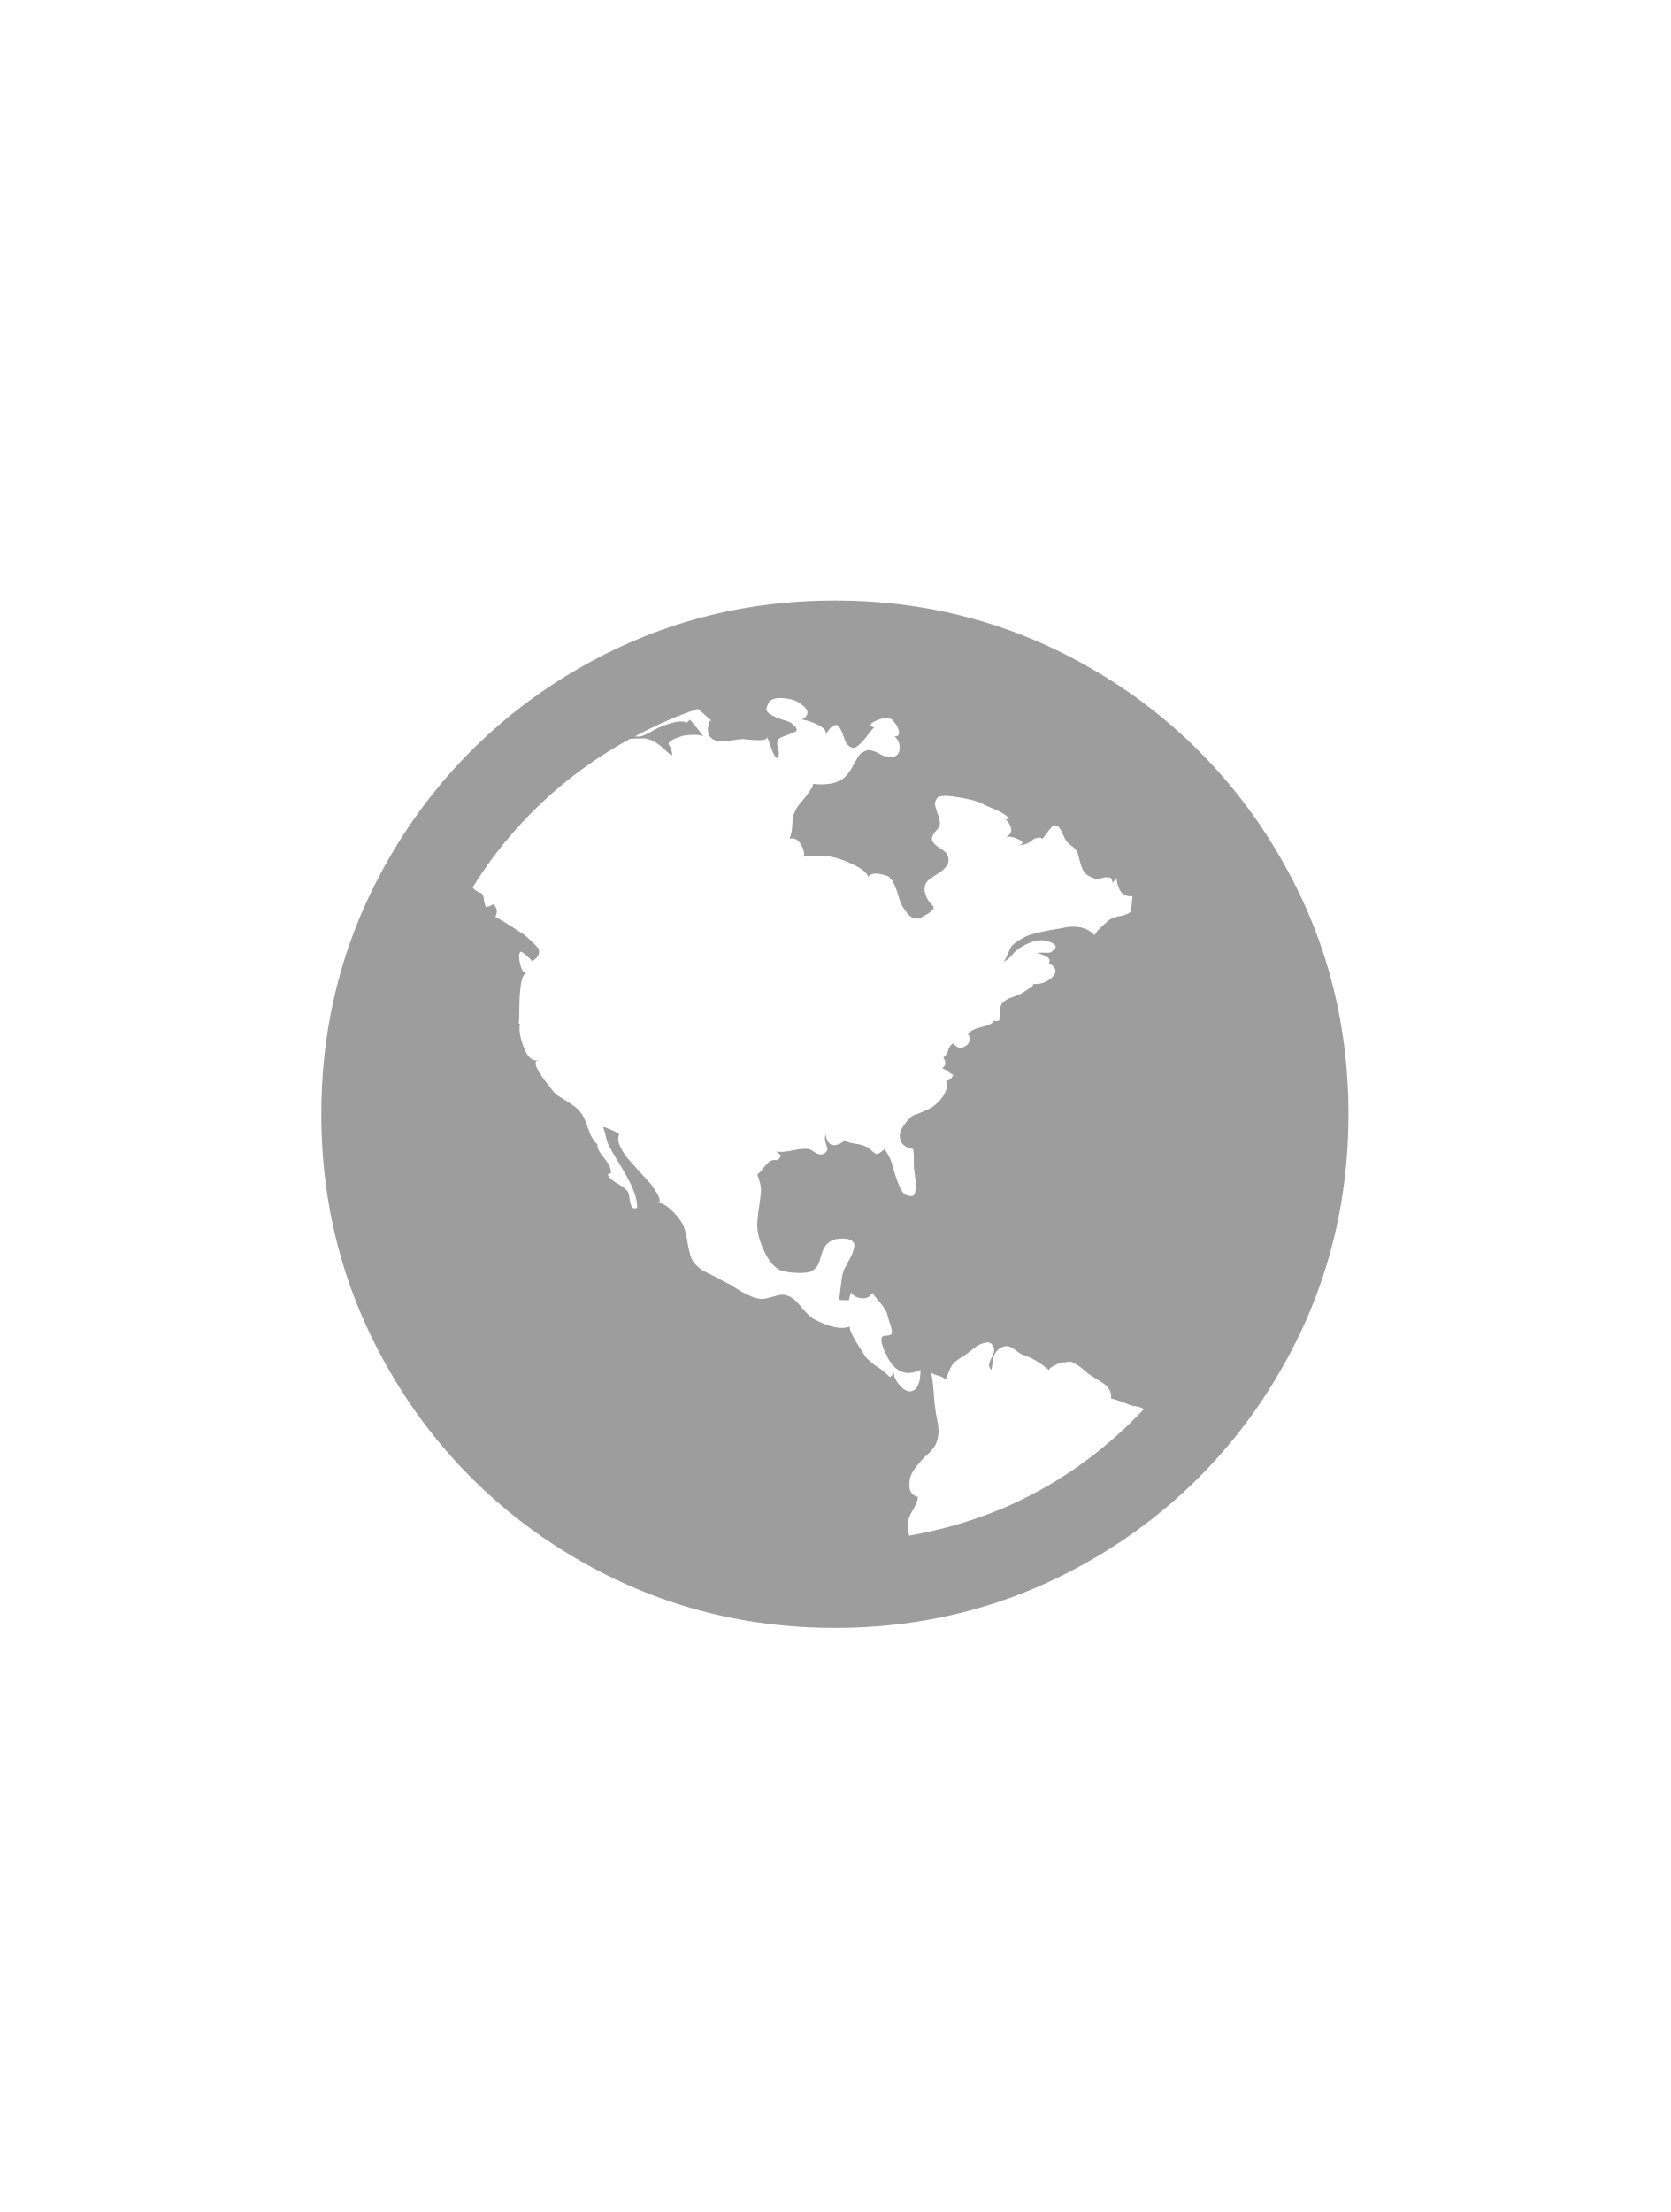
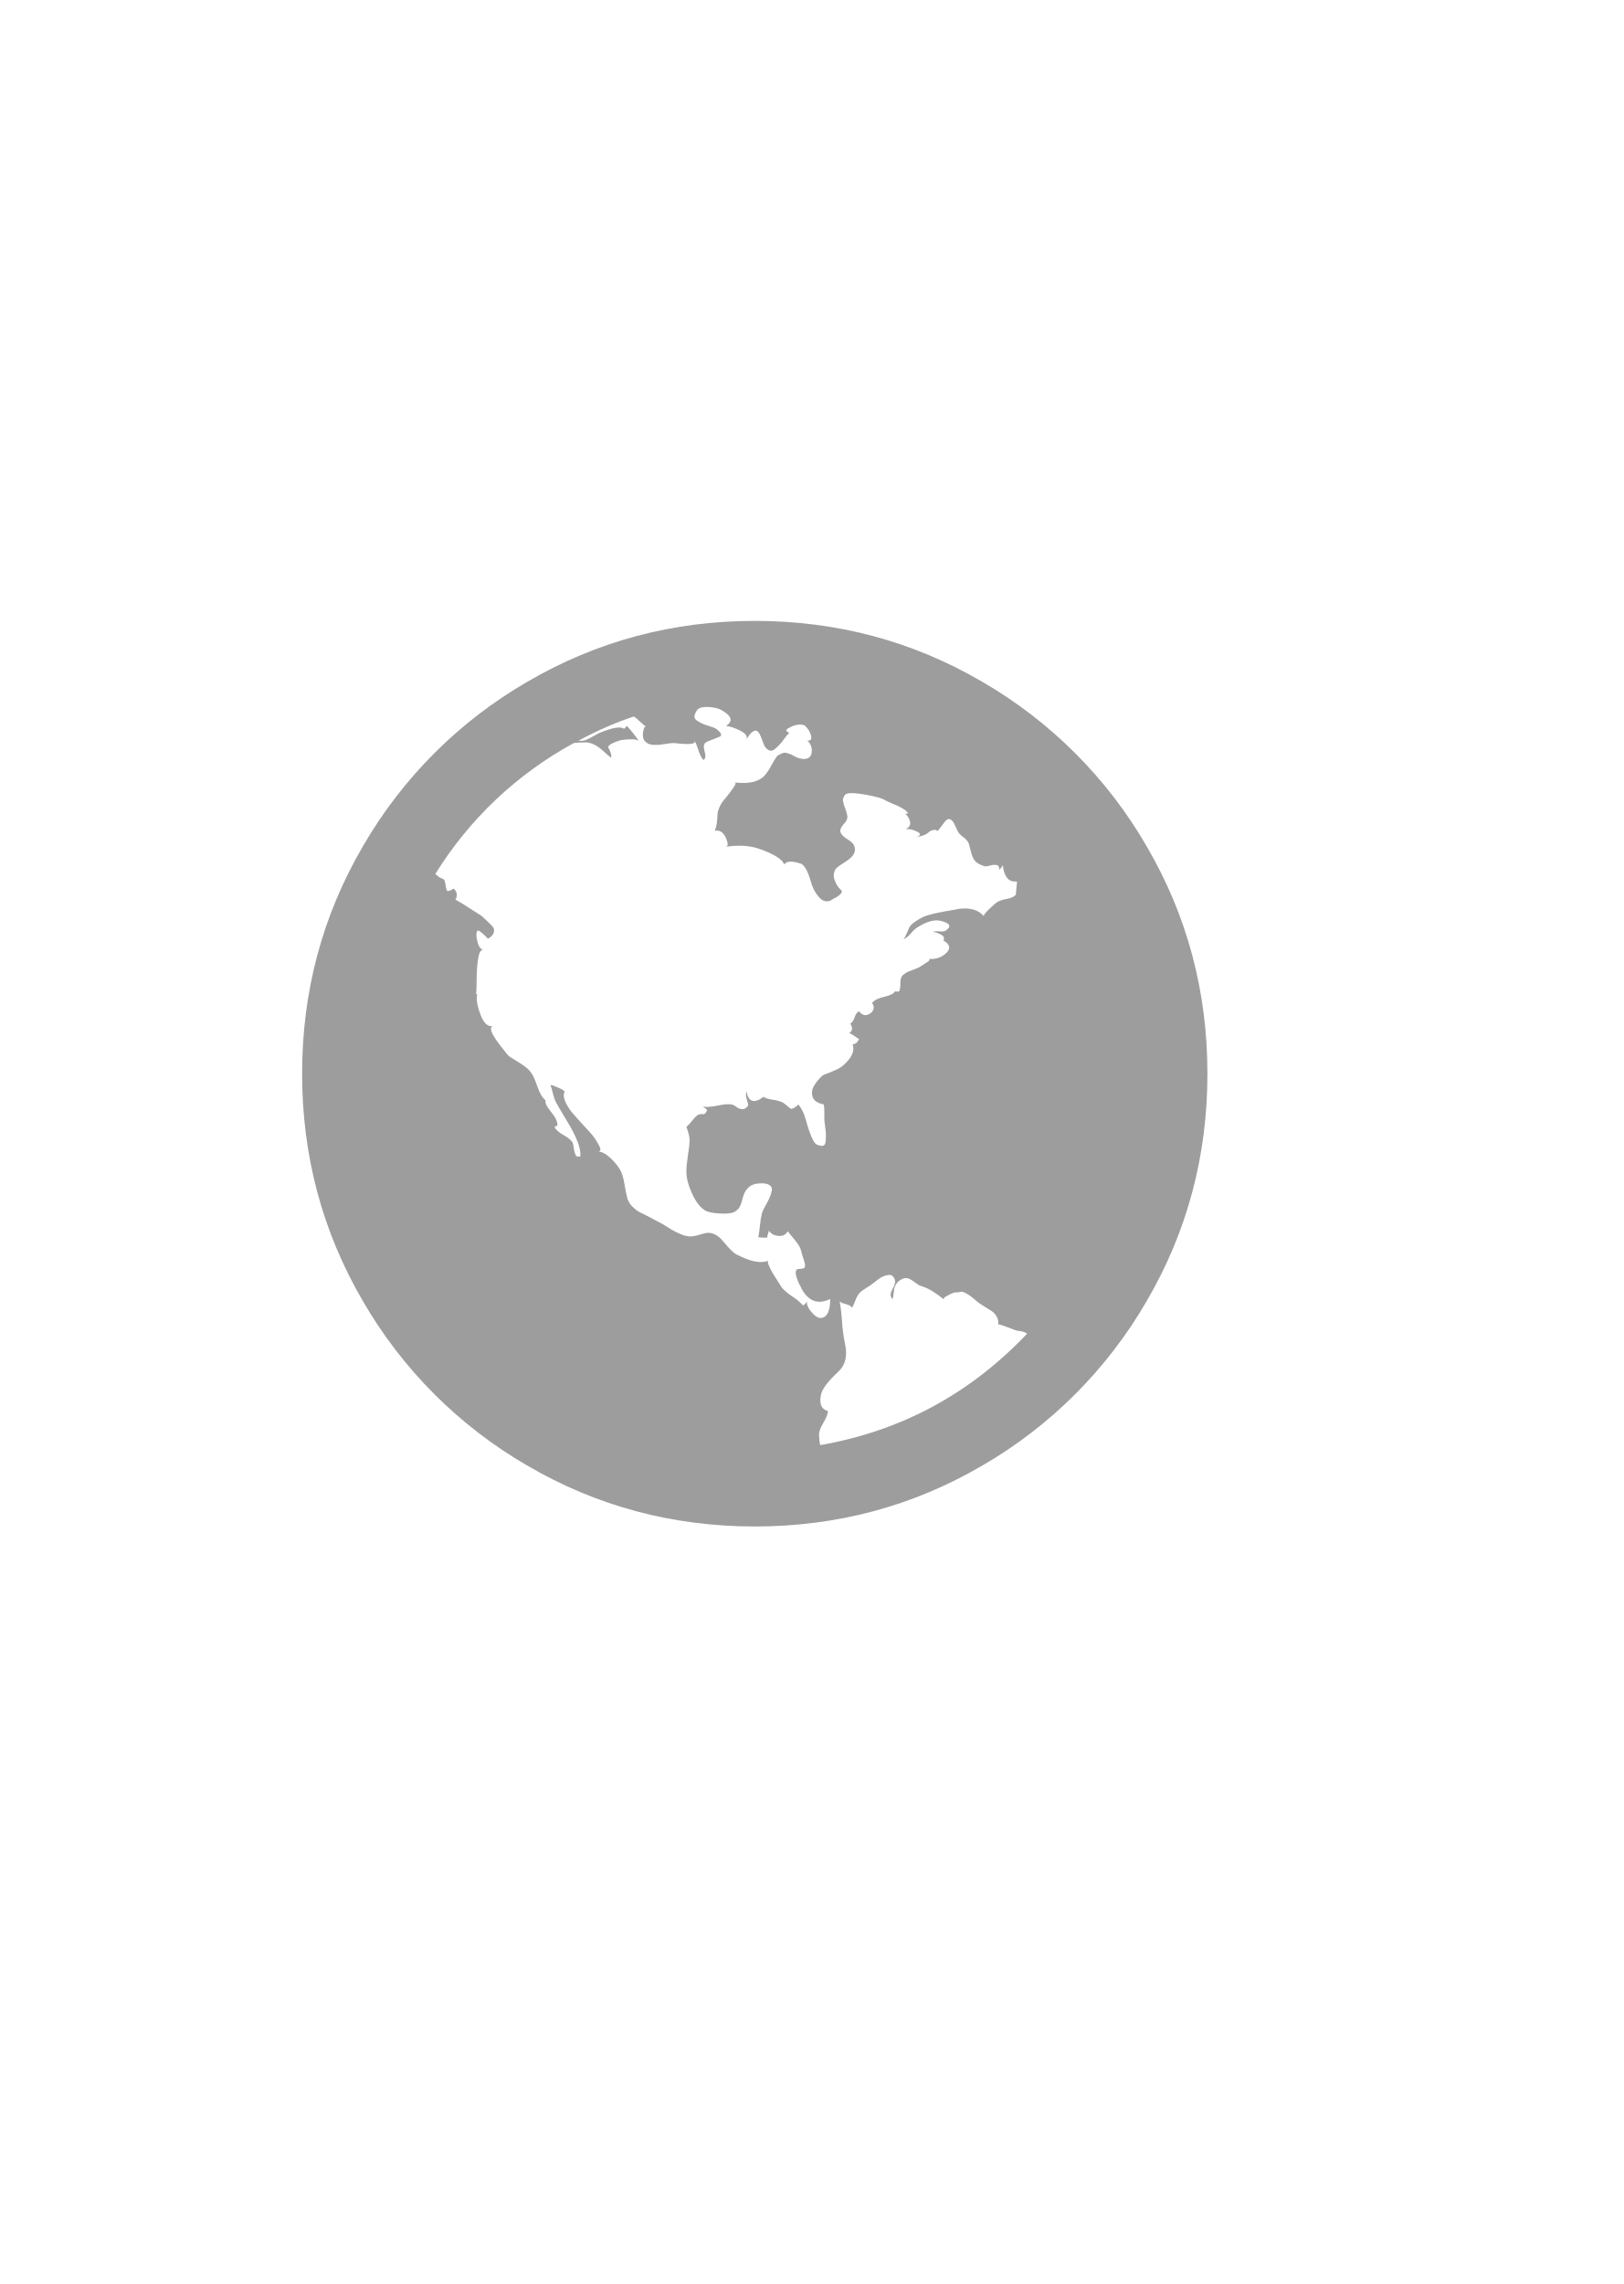
- <svg xmlns="http://www.w3.org/2000/svg" xmlns:xlink="http://www.w3.org/1999/xlink" width="34" height="45" viewBox="0.5 0.5 39 38">
+ <svg xmlns="http://www.w3.org/2000/svg" xmlns:xlink="http://www.w3.org/1999/xlink" width="32" height="45" viewBox="0 0 43 43">
  <defs>
    <circle id="b" cx="12" cy="12" r="12" />
    <filter id="a" width="200%" height="200%" x="-50%" y="-50%" filterUnits="objectBoundingBox">
      <feOffset in="SourceAlpha" result="shadowOffsetOuter1" />
      <feGaussianBlur in="shadowOffsetOuter1" result="shadowBlurOuter1" stdDeviation="4" />
      <feColorMatrix in="shadowBlurOuter1" values="0 0 0 0 0.306 0 0 0 0 0.839 0 0 0 0 0.682 0 0 0 1 0" />
    </filter>
  </defs>
  <g fill="none" fill-rule="evenodd">
    <g fill="" transform="translate(8 7.704)">
      <use filter="url(#a)" xlink:href="#b" />
      <use xlink:href="#b" />
    </g>
    <path fill="#9d9d9d" fill-rule="nonzero" d="M30.367 13.674a11.937 11.937 0 0 0-4.362-4.362c-1.837-1.072-3.842-1.608-6.017-1.608-2.175 0-4.18.536-6.018 1.608a11.934 11.934 0 0 0-4.362 4.362C8.536 15.511 8 17.517 8 19.691c0 2.175.536 4.18 1.608 6.018a11.94 11.94 0 0 0 4.362 4.362c1.837 1.072 3.843 1.608 6.017 1.608 2.175 0 4.181-.536 6.018-1.608a11.934 11.934 0 0 0 4.362-4.362c1.072-1.837 1.607-3.843 1.607-6.018 0-2.174-.535-4.18-1.607-6.017zM21.487 26c-.105-.125-.14-.23-.11-.313-.01.052-.046.099-.109.14a1.489 1.489 0 0 0-.28-.233 1.473 1.473 0 0 1-.282-.235 14.591 14.591 0 0 1-.226-.359 1.572 1.572 0 0 1-.125-.242c-.026-.068-.028-.107-.008-.117-.197.084-.483.026-.858-.172-.073-.041-.182-.15-.328-.327-.145-.177-.296-.255-.452-.235-.052.01-.123.029-.211.055a.816.816 0 0 1-.226.039.712.712 0 0 1-.25-.063 2.013 2.013 0 0 1-.336-.179 2.237 2.237 0 0 0-.288-.164l-.203-.109-.25-.125a.767.767 0 0 1-.195-.148.495.495 0 0 1-.133-.21 3.005 3.005 0 0 1-.078-.375c-.03-.188-.073-.323-.125-.406a1.407 1.407 0 0 0-.265-.312c-.114-.104-.218-.156-.312-.156.083 0 .083-.07 0-.211a1.581 1.581 0 0 0-.219-.304 19.546 19.546 0 0 1-.453-.5 1.248 1.248 0 0 1-.187-.289c-.052-.11-.062-.2-.03-.273.01-.01 0-.026-.032-.047a.809.809 0 0 0-.117-.062 2.683 2.683 0 0 0-.133-.055.307.307 0 0 0-.093-.023c.02.042.044.117.07.226.026.11.055.19.086.242.02.042.109.193.265.453.27.437.395.76.375.968-.063.02-.104.01-.125-.031a.568.568 0 0 1-.047-.172.981.981 0 0 0-.031-.156c-.032-.063-.112-.13-.242-.203-.13-.073-.211-.146-.242-.219.01 0 .023-.005.039-.016a.075.075 0 0 1 .039-.015c.01-.093-.044-.213-.164-.36-.12-.145-.169-.249-.148-.311-.084-.063-.156-.185-.219-.367-.062-.182-.114-.3-.156-.351a.668.668 0 0 0-.156-.164 3.08 3.08 0 0 0-.234-.156 6.805 6.805 0 0 1-.187-.117.601.601 0 0 1-.125-.14c-.344-.417-.448-.64-.312-.672-.136.032-.248-.07-.336-.304-.088-.234-.117-.414-.086-.539l-.031-.015c.01-.042.016-.164.016-.367 0-.203.013-.388.039-.554.026-.167.075-.25.148-.25-.073.01-.127-.055-.164-.195-.036-.14-.039-.237-.008-.289.01-.031.058-.01.14.063.084.072.13.12.141.14.136-.073.188-.167.156-.281-.02-.042-.13-.15-.327-.328-.448-.291-.677-.432-.687-.421.062-.115.046-.214-.047-.297-.104.062-.164.078-.18.047a.604.604 0 0 1-.039-.172c-.01-.083-.036-.13-.078-.14-.052-.01-.114-.052-.187-.125a9.85 9.85 0 0 1 3.668-3.465c.062-.01.177-.016.343-.016.083.01.161.037.234.078.073.042.149.1.227.172.078.073.138.125.18.156.02-.063-.006-.156-.079-.281.02-.063.135-.125.343-.187.24-.032.396-.027.469.015a4.106 4.106 0 0 0-.312-.39l-.078.078c-.084-.073-.302-.036-.656.11-.02.01-.073.038-.156.085-.083.047-.151.08-.203.101a.385.385 0 0 1-.187.016c.5-.27.988-.484 1.467-.64.031.02.083.065.156.133.073.067.13.117.172.148-.032-.02-.052-.01-.063.031-.041.125-.041.229 0 .312a.29.29 0 0 0 .21.125c.09.01.196.005.32-.016.126-.02.21-.03.25-.03l.157.015c.333.031.463 0 .39-.094.031.042.068.128.11.258.04.13.088.221.14.273.052-.042.062-.115.03-.219-.03-.104-.03-.177 0-.218.011-.02.042-.042.094-.063l.18-.07a2.06 2.06 0 0 0 .133-.054c.062-.042.02-.115-.125-.219a1.066 1.066 0 0 0-.133-.047 2.243 2.243 0 0 1-.18-.062.992.992 0 0 1-.163-.086c-.057-.036-.083-.078-.078-.125a.422.422 0 0 1 .086-.18c.062-.051.164-.072.304-.062.14.01.247.036.32.078.281.156.323.297.125.422.104.01.23.052.375.124.145.073.202.151.171.235.084-.156.167-.235.25-.235.052.01.102.081.148.211.047.13.076.2.086.211.083.114.166.14.25.078.083-.063.17-.154.257-.273.089-.12.138-.174.149-.164-.104-.041-.115-.083-.031-.125.155-.094.296-.12.42-.078.032.02.074.068.125.14.094.188.078.276-.046.266a.34.34 0 0 1 .117.312c-.016.125-.097.182-.242.172a.554.554 0 0 1-.227-.078.701.701 0 0 0-.226-.086c-.052-.005-.125.023-.219.086-.041.052-.096.14-.164.265a1.195 1.195 0 0 1-.18.265c-.155.157-.416.214-.78.172.031 0 .029.031-.008.094a3.173 3.173 0 0 1-.257.343.796.796 0 0 0-.188.36c0 .02-.005.09-.015.21a.785.785 0 0 1-.063.273c.125-.031.224.031.297.187.062.146.062.224 0 .235.343-.052.645-.032.905.062.375.135.589.27.64.406.063-.094.213-.1.453-.016.094.052.176.208.25.468.041.156.112.292.21.406.1.115.206.146.32.094l.047-.031c.042-.021.076-.04.102-.055a.66.66 0 0 0 .085-.062c.032-.027.05-.05.055-.07.005-.021-.003-.042-.023-.063a.564.564 0 0 1-.164-.257.328.328 0 0 1 .023-.29c.031-.041.115-.103.25-.187.135-.083.219-.166.25-.25.042-.135-.01-.247-.156-.335-.146-.089-.219-.17-.219-.242 0-.052.034-.115.101-.188.068-.072.097-.14.086-.202a.758.758 0 0 0-.054-.196 1.074 1.074 0 0 1-.063-.218c-.005-.047.019-.102.07-.164.073-.042.245-.04.515.008.27.047.448.096.531.148.032.02.1.052.203.094.104.04.195.085.274.132.077.047.122.09.132.133h-.078a.375.375 0 0 1 .133.218c.015.084-.024.146-.117.188a.491.491 0 0 1 .25.047c.166.062.171.12.015.171.031-.01.075-.02.133-.031a.439.439 0 0 0 .21-.101.257.257 0 0 1 .07-.047.498.498 0 0 1 .07-.016.127.127 0 0 1 .094.024c.01 0 .034-.027.07-.078a3.04 3.04 0 0 1 .117-.156c.042-.052.078-.078.11-.078.03 0 .06.012.085.039a.328.328 0 0 1 .062.085c.016.032.031.066.047.102.016.036.029.065.04.086.02.052.07.106.147.163a.419.419 0 0 1 .148.164c.01.031.031.11.063.235.03.124.073.21.125.257a.61.61 0 0 0 .234.117c.02.01.067.005.14-.015a.374.374 0 0 1 .18-.016c.047.01.07.052.07.125.062-.063.093-.105.093-.125.01.135.044.244.102.328.057.083.148.12.273.109l-.031.343c-.031.052-.11.091-.235.117a.853.853 0 0 0-.234.07c-.03.01-.106.073-.226.188-.12.114-.169.182-.148.203-.177-.198-.443-.255-.796-.172-.396.063-.666.125-.812.187-.166.084-.28.162-.343.234a.49.49 0 0 0-.055.11c-.026.062-.052.12-.078.171-.026.052-.049.078-.07.078.063-.01.133-.06.21-.148a.903.903 0 0 1 .15-.148c.27-.177.493-.24.671-.186.229.062.265.146.11.25-.021.02-.076.028-.165.023a.562.562 0 0 0-.18.008c.095.02.173.05.235.086.063.036.078.086.047.148.166.094.198.198.094.312a.564.564 0 0 1-.484.172c.031 0 .031.02 0 .062l-.266.172c-.02.01-.088.036-.202.078a.53.53 0 0 0-.235.14.312.312 0 0 0-.046.188.829.829 0 0 1-.016.187c-.01.042-.052.052-.125.032-.031.062-.127.111-.289.148-.16.036-.267.09-.32.163.063.084.058.167-.015.25-.125.104-.234.094-.328-.03-.052.02-.091.072-.117.155-.026.084-.065.14-.117.172.073.114.062.198-.03.25.01 0 .033.01.069.03.036.022.075.048.117.079.042.031.067.047.078.047-.042.093-.099.14-.172.14.063.167-.015.349-.234.546a.717.717 0 0 1-.195.125c-.089.042-.17.076-.242.102a.51.51 0 0 0-.125.054c-.104.094-.182.19-.234.289a.337.337 0 0 0-.024.289c.037.094.133.156.29.187l.015.125v.281l.015.125c.01.073.019.138.024.195.005.058.005.13 0 .219-.005.088-.029.138-.07.148-.042.01-.099 0-.172-.031-.083-.042-.182-.271-.297-.687a1.042 1.042 0 0 0-.187-.375.47.47 0 0 1-.133.102c-.036.015-.062.018-.077.007a1.028 1.028 0 0 1-.086-.07 1.042 1.042 0 0 0-.11-.085.829.829 0 0 0-.273-.078c-.13-.021-.21-.047-.242-.078-.25.187-.4.14-.453-.14-.02.051-.018.122.008.21.026.089.04.138.04.148-.073.136-.188.146-.344.032-.062-.063-.206-.07-.43-.024-.223.047-.371.055-.444.024.01 0 .031.015.062.046.032.02.053.037.063.047a.196.196 0 0 1-.047.094c-.021.02-.042.028-.063.023a.159.159 0 0 0-.07 0 .263.263 0 0 0-.07.023.964.964 0 0 0-.156.164.777.777 0 0 1-.14.148c.062.167.09.294.085.383-.005.088-.02.218-.047.39-.026.171-.039.31-.039.414 0 .166.05.359.149.577.098.219.215.37.35.453.074.041.199.067.375.077.177.011.302 0 .375-.03a.384.384 0 0 0 .14-.11.528.528 0 0 0 .078-.18 3.2 3.2 0 0 1 .047-.163c.073-.198.208-.302.406-.312.125-.01.216.003.273.039.058.036.08.086.07.148a.785.785 0 0 1-.062.195c-.031.068-.07.143-.117.227a.863.863 0 0 0-.085.187c-.021.083-.04.2-.055.352-.016.15-.029.242-.04.273.022.01.1.015.235.015a.37.37 0 0 1 .023-.101.444.444 0 0 0 .023-.086c.053.084.136.13.25.14.115.011.198-.03.25-.124.021.031.084.11.188.234.104.125.161.229.172.312.01.042.03.11.062.203.031.094.042.159.031.196-.01.036-.062.054-.156.054-.041 0-.068.016-.078.047a.213.213 0 0 0 0 .117 1.05 1.05 0 0 0 .101.265c.027.047.04.075.04.086.187.343.442.437.764.28 0 .302-.072.469-.218.5-.083.02-.176-.032-.28-.156zm.233 3.526a1.25 1.25 0 0 1-.03-.25c-.01-.083.026-.195.109-.335s.125-.247.125-.32c-.167-.042-.23-.177-.188-.406.021-.156.172-.364.453-.624.198-.177.26-.427.187-.75a4.316 4.316 0 0 1-.078-.593 5.31 5.31 0 0 0-.063-.546c0 .031.05.06.149.086.099.025.159.06.18.1a.945.945 0 0 0 .077-.17.794.794 0 0 1 .094-.188.531.531 0 0 1 .133-.117c.067-.047.111-.076.132-.086.02-.01.068-.044.14-.101.073-.058.133-.102.18-.133a.519.519 0 0 1 .187-.07c.079-.016.133.008.164.07.052.063.042.159-.031.289-.073.13-.073.221 0 .274.01-.032.02-.1.031-.204a.378.378 0 0 1 .094-.234.355.355 0 0 1 .18-.11.222.222 0 0 1 .155.024c.047.026.102.062.164.11a.44.44 0 0 0 .172.085c.156.052.343.166.562.343-.01-.01-.01-.023 0-.039a.164.164 0 0 1 .062-.047c.031-.015.06-.03.086-.046a.437.437 0 0 1 .086-.039l.046-.016a.536.536 0 0 0 .156-.015c.031-.01.076 0 .133.031a1.064 1.064 0 0 1 .226.156c.052.041.089.073.109.093.031.02.088.058.171.11.084.052.149.093.196.124a.41.41 0 0 1 .124.14c.037.063.05.13.04.204.062.01.187.051.374.124a.56.56 0 0 0 .196.055c.098.015.163.039.195.07-1.508 1.593-3.335 2.576-5.478 2.95z" />
  </g>
</svg>
